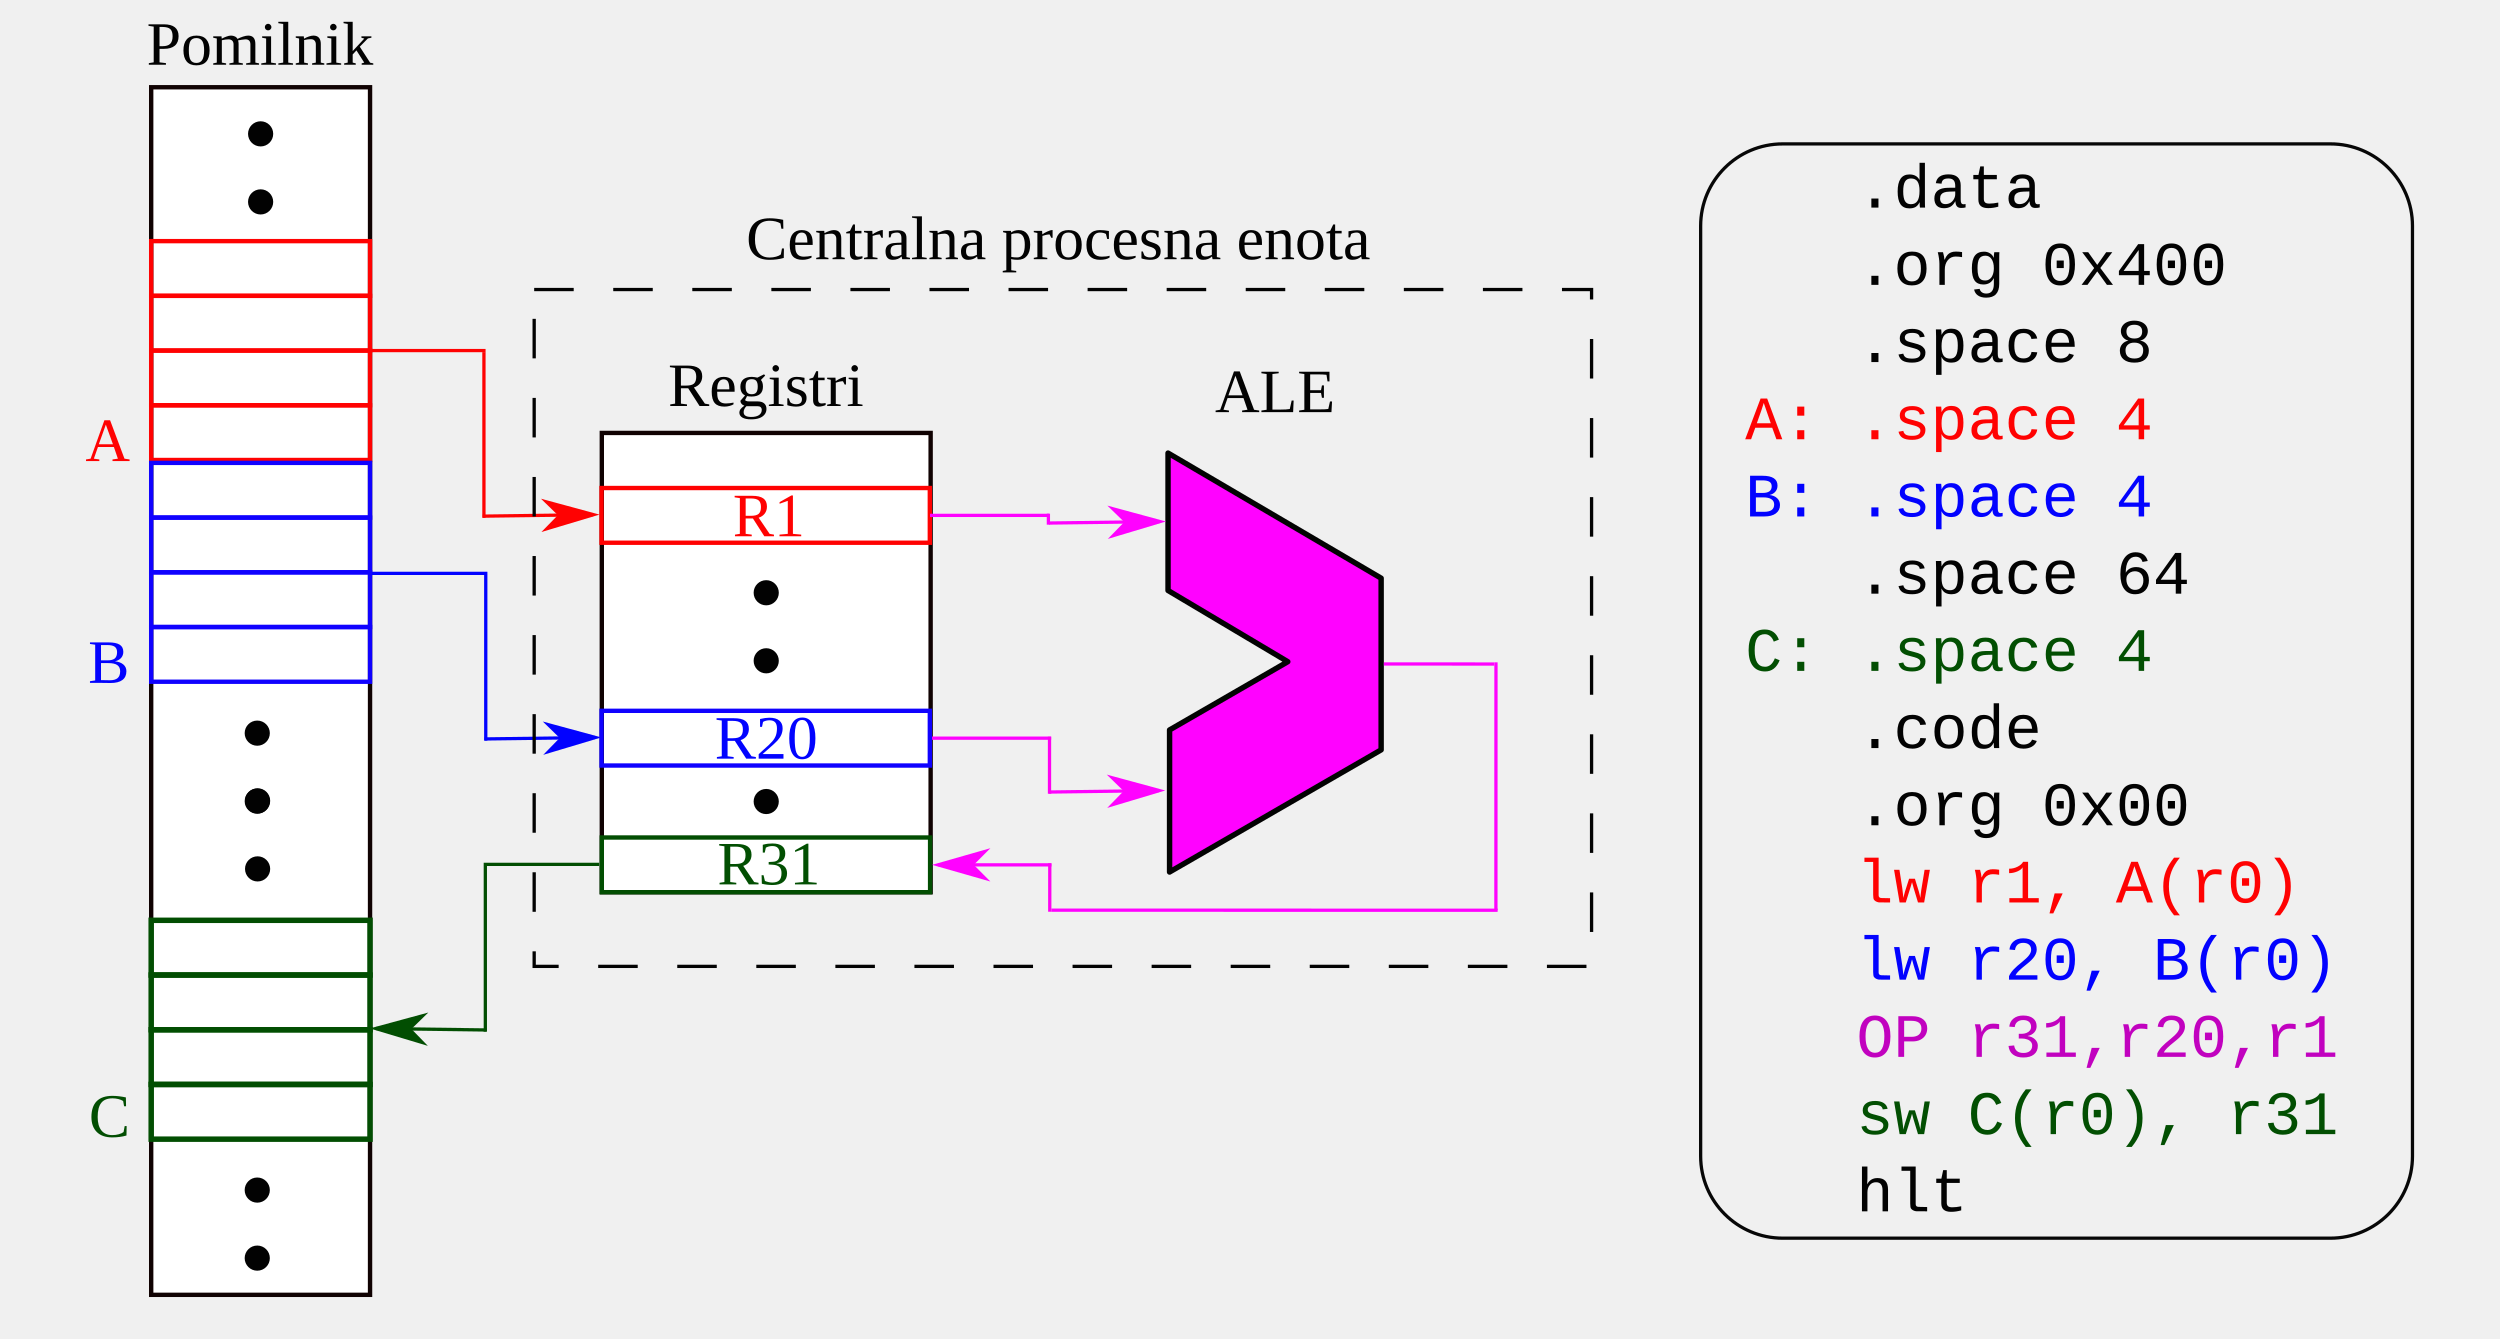
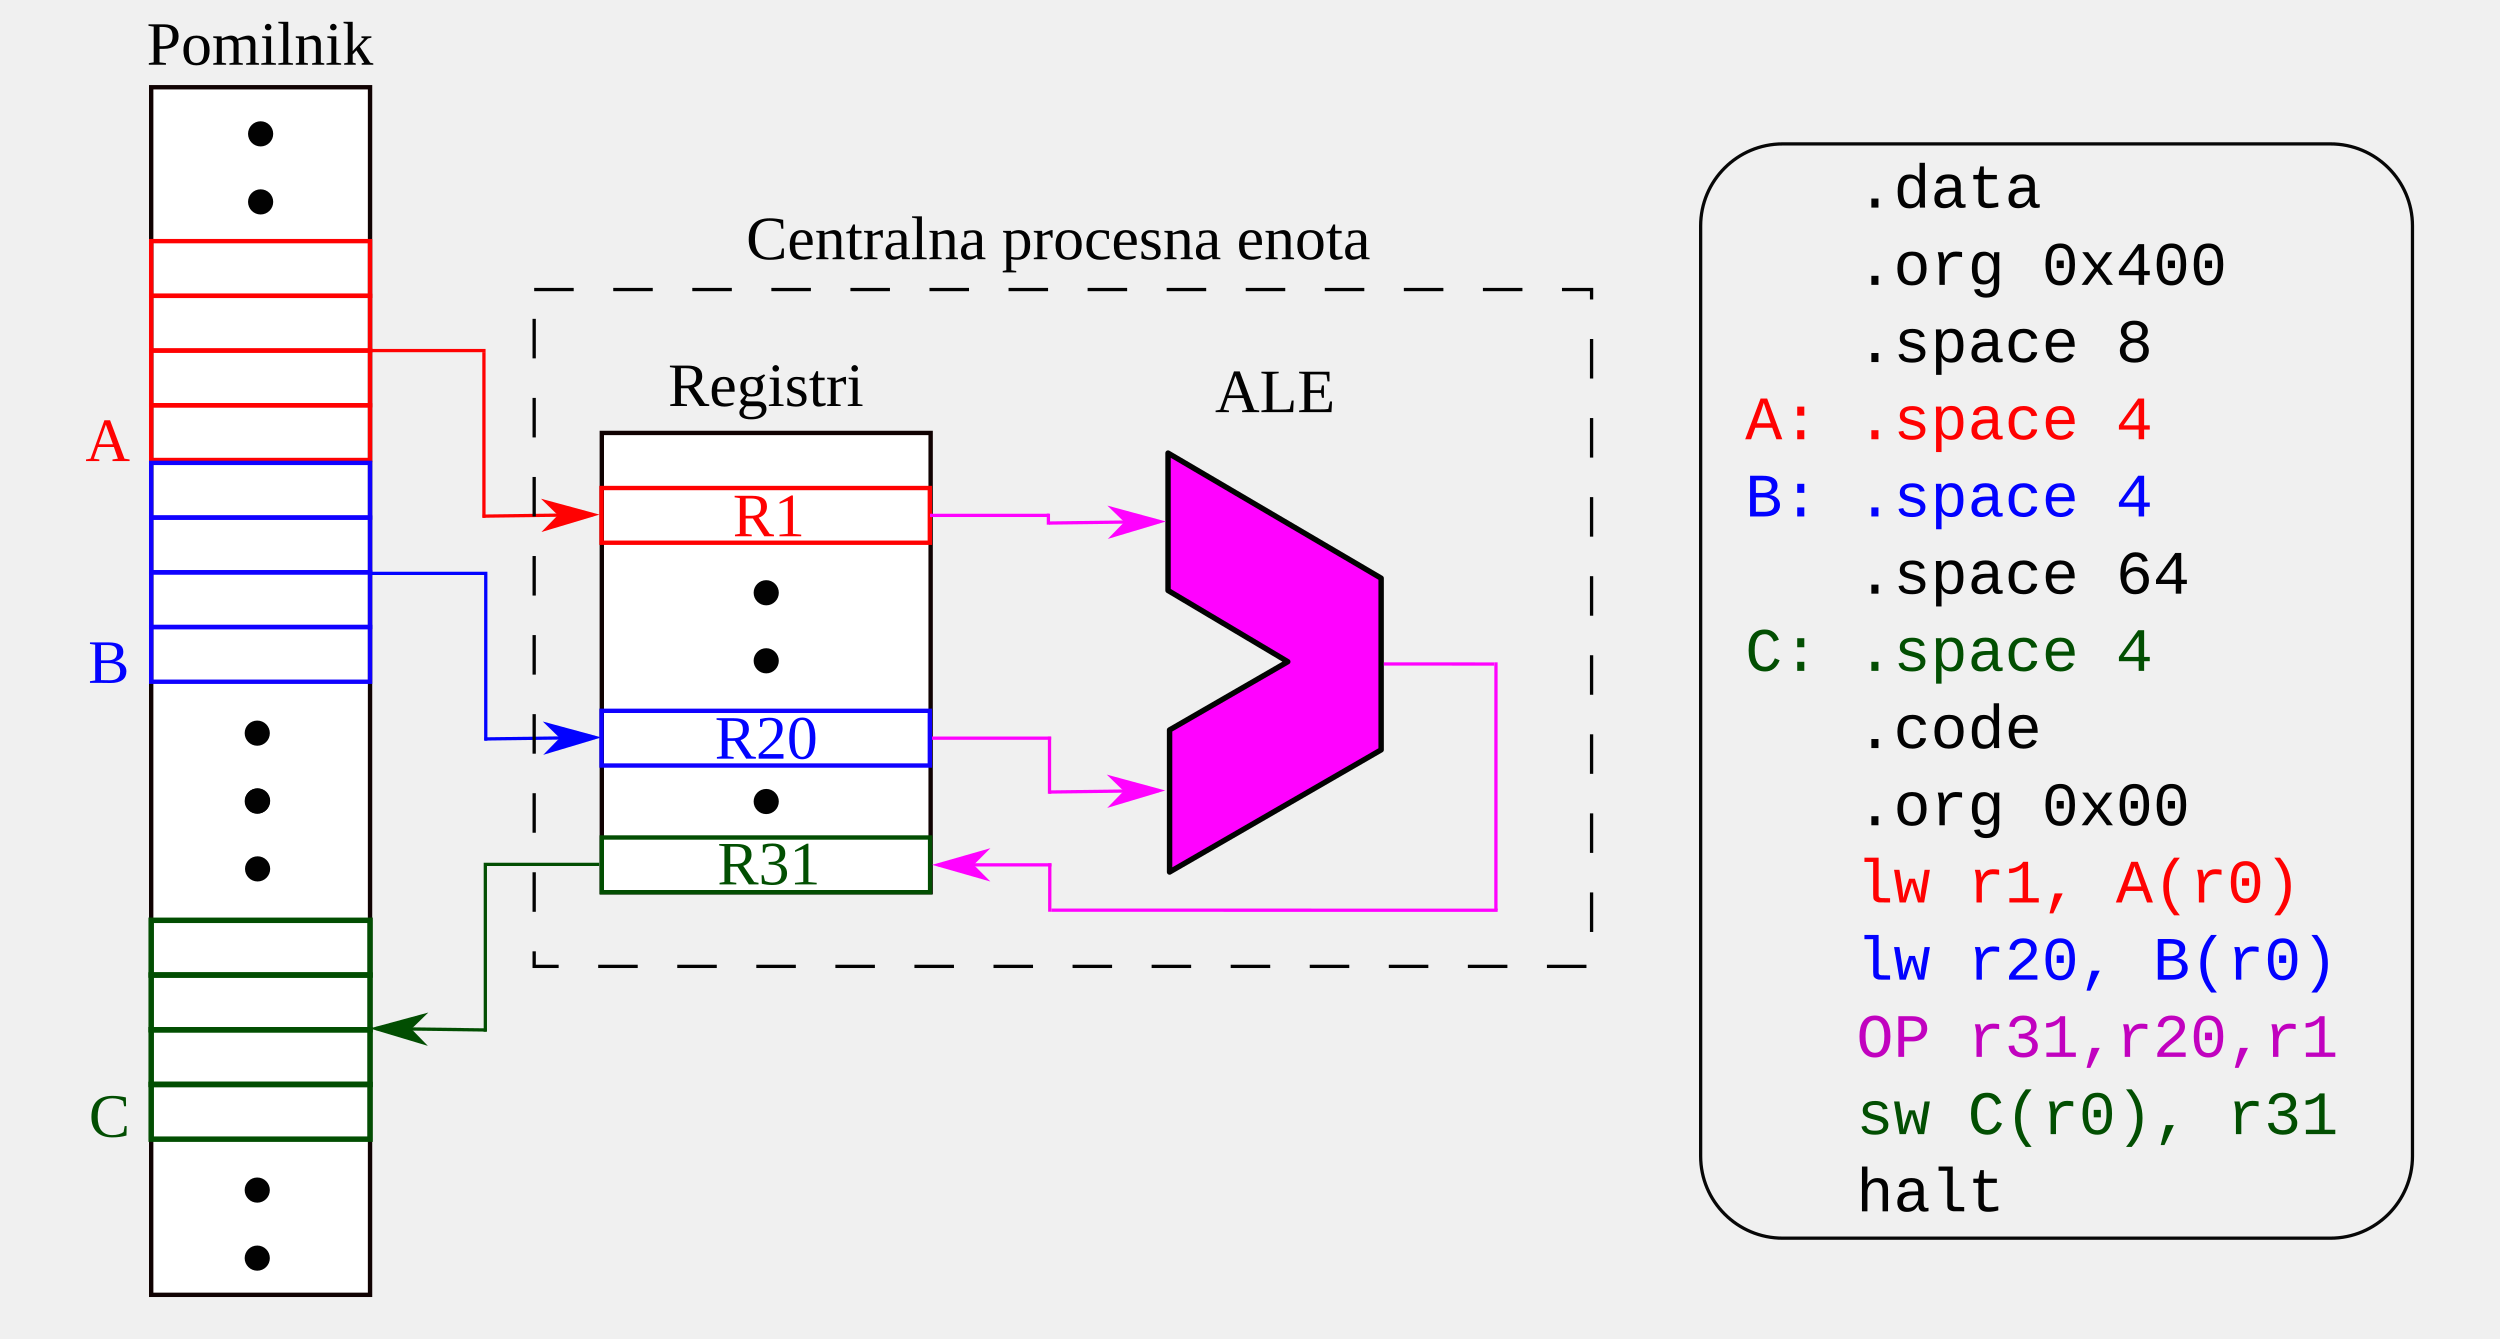
<svg xmlns="http://www.w3.org/2000/svg" width="297mm" height="159mm" viewBox="0 0 297 159" version="1.1" id="svg8">
  <defs id="defs2">
    <marker orient="auto" refY="0" refX="0" id="marker1560" style="overflow:visible">
      <path id="path1558" d="M 0,0 5,-5 -12.5,0 5,5 Z" style="fill:#ff0000;fill-opacity:1;fill-rule:evenodd;stroke:#ff0000;stroke-width:1pt;stroke-opacity:1" transform="matrix(-0.8,0,0,-0.8,-10,0)" />
    </marker>
    <marker orient="auto" refY="0" refX="0" id="Arrow1Lstart" style="overflow:visible">
      <path id="path1250" d="M 0,0 5,-5 -12.5,0 5,5 Z" style="fill:#ff00ff;fill-opacity:1;fill-rule:evenodd;stroke:#ff00ff;stroke-width:1pt;stroke-opacity:1" transform="matrix(0.8,0,0,0.8,10,0)" />
    </marker>
    <marker orient="auto" refY="0" refX="0" id="Arrow1Lend" style="overflow:visible">
      <path id="path1253" d="M 0,0 5,-5 -12.5,0 5,5 Z" style="fill-rule:evenodd;stroke:#000000;stroke-width:1pt" transform="matrix(-0.8,0,0,-0.8,-10,0)" />
    </marker>
    <marker orient="auto" refY="0" refX="0" id="marker1560-3" style="overflow:visible">
      <path id="path1558-7" d="M 0,0 5,-5 -12.5,0 5,5 Z" style="fill:#000000;fill-opacity:1;fill-rule:evenodd;stroke:#000000;stroke-width:1pt;stroke-opacity:1" transform="matrix(-0.8,0,0,-0.8,-10,0)" />
    </marker>
    <marker orient="auto" refY="0" refX="0" id="marker1560-8" style="overflow:visible">
      <path id="path1558-9" d="M 0,0 5,-5 -12.5,0 5,5 Z" style="fill:#0000ff;fill-opacity:1;fill-rule:evenodd;stroke:#0000ff;stroke-width:1pt;stroke-opacity:1" transform="matrix(-0.8,0,0,-0.8,-10,0)" />
    </marker>
    <marker orient="auto" refY="0" refX="0" id="marker1560-8-1" style="overflow:visible">
      <path id="path1558-9-9" d="M 0,0 5,-5 -12.5,0 5,5 Z" style="fill:#004d00;fill-opacity:1;fill-rule:evenodd;stroke:#004d00;stroke-width:1pt;stroke-opacity:1" transform="matrix(-0.8,0,0,-0.8,-10,0)" />
    </marker>
    <marker orient="auto" refY="0" refX="0" id="marker1560-32" style="overflow:visible">
      <path id="path1558-0" d="M 0,0 5,-5 -12.5,0 5,5 Z" style="fill:#ff00ff;fill-opacity:1;fill-rule:evenodd;stroke:#ff00ff;stroke-width:1pt;stroke-opacity:1" transform="matrix(-0.8,0,0,-0.8,-10,0)" />
    </marker>
    <marker orient="auto" refY="0" refX="0" id="marker1560-32-5" style="overflow:visible">
      <path id="path1558-0-5" d="M 0,0 5,-5 -12.5,0 5,5 Z" style="fill:#ff00ff;fill-opacity:1;fill-rule:evenodd;stroke:#ff00ff;stroke-width:1pt;stroke-opacity:1" transform="matrix(-0.8,0,0,-0.8,-10,0)" />
    </marker>
    <marker orient="auto" refY="0" refX="0" id="marker1560-32-1" style="overflow:visible">
      <path id="path1558-0-59" d="M 0,0 5,-5 -12.5,0 5,5 Z" style="fill:#ff00ff;fill-opacity:1;fill-rule:evenodd;stroke:#ff00ff;stroke-width:1pt;stroke-opacity:1" transform="matrix(-0.8,0,0,-0.8,-10,0)" />
    </marker>
    <marker orient="auto" refY="0" refX="0" id="marker1560-32-5-1" style="overflow:visible">
      <path id="path1558-0-5-7" d="M 0,0 5,-5 -12.5,0 5,5 Z" style="fill:#ff00ff;fill-opacity:1;fill-rule:evenodd;stroke:#ff00ff;stroke-width:1pt;stroke-opacity:1" transform="matrix(-0.8,0,0,-0.8,-10,0)" />
    </marker>
  </defs>
  <g id="layer1" transform="translate(0,-138)">
    <g style="opacity:0.99" transform="matrix(0.65,0,0,0.65,48.86121,84.89845)" id="g6193">
      <g id="g1076" transform="translate(456.2992,109.5909)">
        <rect y="-11.95" x="-503.838" height="220.709" width="40" id="rect867" style="fill:#ffffff;stroke:#0e0000;stroke-width:0.8;stroke-miterlimit:4;stroke-dasharray:none;stroke-dashoffset:0;stroke-opacity:1" />
      </g>
      <rect style="fill:#ffffff;stroke:#0e0000;stroke-width:0.8;stroke-miterlimit:4;stroke-dasharray:none;stroke-dashoffset:0;stroke-opacity:1" id="rect867-5" width="60.1" height="83.942" x="34.821" y="160.822" rx="0" ry="0" />
      <path style="fill:#ff00ff;fill-opacity:1;fill-rule:evenodd;stroke:#000000;stroke-width:0.992;stroke-linecap:round;stroke-linejoin:round;stroke-miterlimit:4;stroke-dasharray:none;stroke-opacity:1" d="m 138.591,241.075 v -25.969 l 21.603,-12.473 -21.883,-13.016 V 164.504 l 38.948,22.868 v 31.371 c 0,0 -29.063,16.782 -38.66,22.322" id="path1872" />
      <rect style="fill:none;stroke:none;stroke-width:0.8;stroke-miterlimit:4;stroke-dasharray:none;stroke-dashoffset:0;stroke-opacity:1" id="rect1067" width="203.351" height="157.238" x="22.458" y="134.612" />
      <g id="g1117" transform="translate(610.967,160.9046)" style="stroke:#ff0000;stroke-width:0.8;stroke-miterlimit:4;stroke-dasharray:none;stroke-opacity:1">
        <rect y="-35.138" x="-658.507" height="10" width="40" id="rect1078-3" style="fill:none;stroke:#ff0000;stroke-width:0.8;stroke-miterlimit:4;stroke-dasharray:none;stroke-dashoffset:0;stroke-opacity:1" />
        <rect y="-25.138" x="-658.507" height="10" width="40" id="rect1078-5" style="fill:none;stroke:#ff0000;stroke-width:0.8;stroke-miterlimit:4;stroke-dasharray:none;stroke-dashoffset:0;stroke-opacity:1" />
        <rect y="-15.138" x="-658.507" height="10" width="40" id="rect1078-6" style="fill:none;stroke:#ff0000;stroke-width:0.8;stroke-miterlimit:4;stroke-dasharray:none;stroke-dashoffset:0;stroke-opacity:1" />
        <rect y="-5.138" x="-658.507" height="10" width="40" id="rect1078-2" style="fill:none;stroke:#ff0000;stroke-width:0.8;stroke-miterlimit:4;stroke-dasharray:none;stroke-dashoffset:0;stroke-opacity:1" />
      </g>
      <g id="g1117-9" transform="translate(610.967,201.4338)" style="stroke:#0e00ff;stroke-width:0.8;stroke-miterlimit:4;stroke-dasharray:none;stroke-opacity:1">
        <rect y="-35.138" x="-658.507" height="10" width="40" id="rect1078-3-1" style="fill:none;stroke:#0e00ff;stroke-width:0.8;stroke-miterlimit:4;stroke-dasharray:none;stroke-dashoffset:0;stroke-opacity:1" />
        <rect y="-25.138" x="-658.507" height="10" width="40" id="rect1078-5-2" style="fill:none;stroke:#0e00ff;stroke-width:0.8;stroke-miterlimit:4;stroke-dasharray:none;stroke-dashoffset:0;stroke-opacity:1" />
        <rect y="-15.138" x="-658.507" height="10" width="40" id="rect1078-6-7" style="fill:none;stroke:#0e00ff;stroke-width:0.8;stroke-miterlimit:4;stroke-dasharray:none;stroke-dashoffset:0;stroke-opacity:1" />
        <rect y="-5.138" x="-658.507" height="10" width="40" id="rect1078-2-0" style="fill:none;stroke:#0e00ff;stroke-width:0.8;stroke-miterlimit:4;stroke-dasharray:none;stroke-dashoffset:0;stroke-opacity:1" />
      </g>
      <g id="g1117-93" transform="translate(610.9684,285.0372)" style="stroke:#004d00;stroke-width:1;stroke-miterlimit:4;stroke-dasharray:none;stroke-opacity:1">
        <rect y="-35.138" x="-658.507" height="10" width="40" id="rect1078-3-6" style="fill:none;stroke:#004d00;stroke-width:1;stroke-miterlimit:4;stroke-dasharray:none;stroke-dashoffset:0;stroke-opacity:1" />
        <rect y="-25.138" x="-658.507" height="10" width="40" id="rect1078-5-0" style="fill:none;stroke:#004d00;stroke-width:1;stroke-miterlimit:4;stroke-dasharray:none;stroke-dashoffset:0;stroke-opacity:1" />
        <rect y="-15.138" x="-658.507" height="10" width="40" id="rect1078-6-6" style="fill:none;stroke:#004d00;stroke-width:1;stroke-miterlimit:4;stroke-dasharray:none;stroke-dashoffset:0;stroke-opacity:1" />
        <rect y="-5.138" x="-658.507" height="10" width="40" id="rect1078-2-2" style="fill:none;stroke:#004d00;stroke-width:1;stroke-miterlimit:4;stroke-dasharray:none;stroke-dashoffset:0;stroke-opacity:1" />
      </g>
      <text xml:space="preserve" style="font-style:normal;font-weight:normal;font-size:6.35px;line-height:1.25;font-family:sans-serif;letter-spacing:0px;word-spacing:0px;fill:#000000;fill-opacity:1;stroke:none;stroke-width:0.265" x="-59.563" y="165.967" id="text1193">
        <tspan id="tspan1191" x="-59.563" y="165.967" style="font-style:normal;font-variant:normal;font-weight:normal;font-stretch:normal;font-size:11.289px;font-family:'Times New Roman';-inkscape-font-specification:'Times New Roman, ';fill:#ff0000;fill-opacity:1;stroke:none;stroke-width:0.265;stroke-opacity:1">A</tspan>
      </text>
      <text xml:space="preserve" style="font-style:normal;font-weight:normal;font-size:6.35px;line-height:1.25;font-family:sans-serif;letter-spacing:0px;word-spacing:0px;fill:#000000;fill-opacity:1;stroke:none;stroke-width:1;stroke-miterlimit:4;stroke-dasharray:none" x="-59.056" y="206.496" id="text1193-6">
        <tspan id="tspan1191-1" x="-59.056" y="206.496" style="font-style:normal;font-variant:normal;font-weight:normal;font-stretch:normal;font-size:11.289px;font-family:'Times New Roman';-inkscape-font-specification:'Times New Roman, ';fill:#0000ff;fill-opacity:1;stroke-width:1;stroke-miterlimit:4;stroke-dasharray:none">B</tspan>
      </text>
      <text xml:space="preserve" style="font-style:normal;font-weight:normal;font-size:6.35px;line-height:1.25;font-family:sans-serif;letter-spacing:0px;word-spacing:0px;fill:#004d00;fill-opacity:1;stroke:none;stroke-width:1;stroke-miterlimit:4;stroke-dasharray:none;stroke-opacity:1" x="-58.928" y="289.469" id="text1193-6-8">
        <tspan id="tspan1191-1-7" x="-58.928" y="289.469" style="font-style:normal;font-variant:normal;font-weight:normal;font-stretch:normal;font-size:11.289px;font-family:'Times New Roman';-inkscape-font-specification:'Times New Roman, ';fill:#004d00;fill-opacity:1;stroke:none;stroke-width:1;stroke-miterlimit:4;stroke-dasharray:none;stroke-opacity:1">C</tspan>
      </text>
      <path style="fill:none;stroke:#ff0000;stroke-width:0.6;stroke-linecap:butt;stroke-linejoin:miter;stroke-miterlimit:4;stroke-dasharray:none;stroke-opacity:1" d="m -7.54,145.767 c 21.117,0 21.117,0 21.117,0" id="path1239-2" />
      <path style="fill:none;stroke:#ff0000;stroke-width:0.6;stroke-linecap:butt;stroke-linejoin:miter;stroke-miterlimit:4;stroke-dasharray:none;stroke-opacity:1;marker-end:url(#marker1560)" d="m 13.058,176.031 20.179,-0.267" id="path1241-0" />
      <path style="fill:none;stroke:#ff0000;stroke-width:0.6;stroke-linecap:butt;stroke-linejoin:miter;stroke-miterlimit:4;stroke-dasharray:none;stroke-opacity:1" d="m 13.277,146.051 v 30.28" id="path1243-2" />
      <g id="g2147" transform="translate(468.47,145.1808)">
        <path id="path1239-2-3" d="m -475.676,41.306 c 21.117,0 21.117,0 21.117,0" style="fill:none;stroke:#0000ff;stroke-width:0.6;stroke-linecap:butt;stroke-linejoin:miter;stroke-miterlimit:4;stroke-dasharray:none;stroke-opacity:1" />
        <path id="path1241-0-6" d="m -455.078,71.571 20.179,-0.267" style="fill:none;stroke:#0000ff;stroke-width:0.6;stroke-linecap:butt;stroke-linejoin:miter;stroke-miterlimit:4;stroke-dasharray:none;stroke-opacity:1;marker-end:url(#marker1560-8)" />
        <path id="path1243-2-1" d="M -454.859,41.59 V 71.871" style="fill:none;stroke:#0000ff;stroke-width:0.6;stroke-linecap:butt;stroke-linejoin:miter;stroke-miterlimit:4;stroke-dasharray:none;stroke-opacity:1" />
      </g>
      <rect style="fill:none;fill-opacity:1;stroke:#0e00ff;stroke-width:0.8;stroke-miterlimit:4;stroke-dasharray:none;stroke-dashoffset:0;stroke-opacity:1" id="rect1863-9" width="60" height="10" x="34.773" y="211.61" />
      <rect style="fill:none;fill-opacity:1;stroke:#ff0000;stroke-width:0.8;stroke-miterlimit:4;stroke-dasharray:none;stroke-dashoffset:0;stroke-opacity:1" id="rect1863-9-3" width="60" height="10" x="34.771" y="170.89" />
      <g transform="matrix(-1,0,0,1,-441.327,198.3718)" id="g2147-4" style="stroke:#004d00;stroke-opacity:1">
        <path id="path1239-2-3-7" d="m -475.676,41.306 c 21.117,0 21.117,0 21.117,0" style="fill:none;stroke:#004d00;stroke-width:0.6;stroke-linecap:butt;stroke-linejoin:miter;stroke-miterlimit:4;stroke-dasharray:none;stroke-opacity:1" />
        <path id="path1241-0-6-8" d="m -455.078,71.571 20.179,-0.267" style="fill:none;stroke:#004d00;stroke-width:0.6;stroke-linecap:butt;stroke-linejoin:miter;stroke-miterlimit:4;stroke-dasharray:none;stroke-opacity:1;marker-end:url(#marker1560-8-1)" />
        <path id="path1243-2-1-4" d="M -454.859,41.59 V 71.871" style="fill:none;stroke:#004d00;stroke-width:0.6;stroke-linecap:butt;stroke-linejoin:miter;stroke-miterlimit:4;stroke-dasharray:none;stroke-opacity:1" />
      </g>
      <rect style="fill:none;fill-opacity:1;stroke:#004d00;stroke-width:0.8;stroke-miterlimit:4;stroke-dasharray:none;stroke-dashoffset:0;stroke-opacity:1" id="rect1863-9-5" width="60" height="10" x="34.821" y="234.764" />
      <text xml:space="preserve" style="font-style:normal;font-weight:normal;font-size:6.35px;line-height:1.25;font-family:sans-serif;letter-spacing:0px;word-spacing:0px;fill:#000000;fill-opacity:1;stroke:none;stroke-width:0.265" x="58.771" y="179.704" id="text1193-0">
        <tspan id="tspan1191-3" x="58.771" y="179.704" style="font-style:normal;font-variant:normal;font-weight:normal;font-stretch:normal;font-size:11.289px;font-family:'Times New Roman';-inkscape-font-specification:'Times New Roman, ';fill:#ff0000;fill-opacity:1;stroke:none;stroke-width:0.265;stroke-opacity:1">R1</tspan>
      </text>
      <text xml:space="preserve" style="font-style:normal;font-weight:normal;font-size:6.35px;line-height:1.25;font-family:sans-serif;letter-spacing:0px;word-spacing:0px;fill:#0001ff;fill-opacity:1;stroke:none;stroke-width:0.265" x="55.463" y="220.358" id="text1193-0-6">
        <tspan id="tspan1191-3-1" x="55.463" y="220.358" style="font-style:normal;font-variant:normal;font-weight:normal;font-stretch:normal;font-size:11.289px;font-family:'Times New Roman';-inkscape-font-specification:'Times New Roman, ';fill:#0001ff;fill-opacity:1;stroke:none;stroke-width:0.265;stroke-opacity:1">R20</tspan>
      </text>
      <text xml:space="preserve" style="font-style:normal;font-weight:normal;font-size:6.35px;line-height:1.25;font-family:sans-serif;letter-spacing:0px;word-spacing:0px;fill:#004e00;fill-opacity:1;stroke:none;stroke-width:0.265" x="55.951" y="243.339" id="text1193-0-6-0">
        <tspan id="tspan1191-3-1-6" x="55.951" y="243.339" style="font-style:normal;font-variant:normal;font-weight:normal;font-stretch:normal;font-size:11.289px;font-family:'Times New Roman';-inkscape-font-specification:'Times New Roman, ';fill:#004e00;fill-opacity:1;stroke:none;stroke-width:0.265;stroke-opacity:1">R31</tspan>
      </text>
      <path style="fill:none;stroke:#ff00ff;stroke-width:0.6;stroke-linecap:butt;stroke-linejoin:miter;stroke-miterlimit:4;stroke-dasharray:none;stroke-opacity:1;marker-end:url(#marker1560-32-5)" d="m 116.469,226.455 20.179,-0.267" id="path1241-0-61-4" />
      <path style="fill:none;stroke:#ff00ff;stroke-width:0.6;stroke-linecap:butt;stroke-linejoin:miter;stroke-miterlimit:4;stroke-dasharray:none;stroke-opacity:1" d="m 116.444,177.587 v -2.003" id="path4513" />
      <path style="fill:none;stroke:#ff00ff;stroke-width:0.6;stroke-linecap:butt;stroke-linejoin:miter;stroke-miterlimit:4;stroke-dasharray:none;stroke-opacity:1;marker-end:url(#marker1560-32)" d="m 116.581,177.29 20.179,-0.267" id="path1241-0-61" />
      <path style="fill:none;stroke:#ff00ff;stroke-width:0.6;stroke-linecap:butt;stroke-linejoin:miter;stroke-miterlimit:4;stroke-dasharray:none;stroke-opacity:1" d="M 94.804,175.89 H 116.589" id="path1239-2-7" />
      <path style="fill:none;stroke:#ff00ff;stroke-width:0.6;stroke-linecap:butt;stroke-linejoin:miter;stroke-miterlimit:4;stroke-dasharray:none;stroke-opacity:1" d="M 95.173,216.61 H 116.947" id="path1239-2-7-6" />
      <path style="fill:none;stroke:#ff00f2;stroke-width:0.6;stroke-linecap:butt;stroke-linejoin:miter;stroke-miterlimit:4;stroke-dasharray:none;stroke-opacity:1" d="m 116.648,216.353 -0.003,10.397" id="path4691" />
      <circle style="fill:#000000;fill-opacity:1;stroke:#000000;stroke-width:0.6;stroke-miterlimit:4;stroke-dasharray:none;stroke-dashoffset:0;stroke-opacity:1" id="path4705" cx="-27.538" cy="106.16" r="2" />
      <circle style="fill:#000000;fill-opacity:1;stroke:#000000;stroke-width:0.6;stroke-miterlimit:4;stroke-dasharray:none;stroke-dashoffset:0;stroke-opacity:1" id="path4705-5" cx="-27.538" cy="118.595" r="2" />
      <g id="g4834" transform="translate(468.47,145.8384)">
        <g transform="translate(-99.74792,116.6813)" id="g4805">
          <circle style="fill:#000000;fill-opacity:1;stroke:#000000;stroke-width:0.6;stroke-miterlimit:4;stroke-dasharray:none;stroke-dashoffset:0;stroke-opacity:1" id="path4705-4" cx="-396.875" cy="-46.826" r="2" />
          <circle style="fill:#000000;fill-opacity:1;stroke:#000000;stroke-width:0.6;stroke-miterlimit:4;stroke-dasharray:none;stroke-dashoffset:0;stroke-opacity:1" id="path4705-5-4" cx="-396.875" cy="-34.391" r="2" />
        </g>
        <g transform="translate(-99.68509,129.0539)" id="g4805-3">
          <circle style="fill:#000000;fill-opacity:1;stroke:#000000;stroke-width:0.6;stroke-miterlimit:4;stroke-dasharray:none;stroke-dashoffset:0;stroke-opacity:1" id="path4705-4-0" cx="-396.875" cy="-46.826" r="2" />
          <circle style="fill:#000000;fill-opacity:1;stroke:#000000;stroke-width:0.6;stroke-miterlimit:4;stroke-dasharray:none;stroke-dashoffset:0;stroke-opacity:1" id="path4705-5-4-7" cx="-396.875" cy="-34.391" r="2" />
        </g>
      </g>
      <g id="g4805-6" transform="translate(368.7221,346.0323)">
        <circle r="2" cy="-46.826" cx="-396.875" id="path4705-4-8" style="fill:#000000;fill-opacity:1;stroke:#000000;stroke-width:0.6;stroke-miterlimit:4;stroke-dasharray:none;stroke-dashoffset:0;stroke-opacity:1" />
        <circle r="2" cy="-34.391" cx="-396.875" id="path4705-5-4-8" style="fill:#000000;fill-opacity:1;stroke:#000000;stroke-width:0.6;stroke-miterlimit:4;stroke-dasharray:none;stroke-dashoffset:0;stroke-opacity:1" />
      </g>
      <g id="g4978" transform="translate(468.47,145.557)">
        <circle r="2" cy="44.475" cx="-403.599" id="path4705-8" style="fill:#000000;fill-opacity:1;stroke:#000000;stroke-width:0.6;stroke-miterlimit:4;stroke-dasharray:none;stroke-dashoffset:0;stroke-opacity:1" />
        <circle r="2" cy="56.911" cx="-403.599" id="path4705-5-7" style="fill:#000000;fill-opacity:1;stroke:#000000;stroke-width:0.6;stroke-miterlimit:4;stroke-dasharray:none;stroke-dashoffset:0;stroke-opacity:1" />
      </g>
      <circle style="fill:#000000;fill-opacity:1;stroke:#000000;stroke-width:0.6;stroke-miterlimit:4;stroke-dasharray:none;stroke-dashoffset:0;stroke-opacity:1" id="path4705-6" cx="64.871" cy="228.187" r="2" />
      <path style="fill:none;stroke:#ff00ff;stroke-width:0.6;stroke-linecap:butt;stroke-linejoin:miter;stroke-miterlimit:4;stroke-dasharray:none;stroke-opacity:1;marker-start:url(#Arrow1Lstart)" d="M 96.346,239.764 H 116.995" id="path1239-2-7-6-0" />
      <path style="fill:none;stroke:#ff00ff;stroke-width:0.6;stroke-linecap:butt;stroke-linejoin:miter;stroke-miterlimit:4;stroke-dasharray:none;stroke-opacity:1" d="m 177.755,203.044 20.179,0.013" id="path1241-0-61-4-7" />
      <path style="fill:none;stroke:#ff00ff;stroke-width:0.6;stroke-linecap:butt;stroke-linejoin:miter;stroke-miterlimit:4;stroke-dasharray:none;stroke-opacity:1" d="m 198.247,202.744 -0.013,45.314" id="path1241-0-61-4-7-1" />
      <path style="fill:none;stroke:#ff00ff;stroke-width:0.6;stroke-linecap:butt;stroke-linejoin:miter;stroke-miterlimit:4;stroke-dasharray:none;stroke-opacity:1" d="m 116.985,248.045 81.562,0.013" id="path1241-0-61-4-7-15" />
      <path style="fill:none;stroke:#ff00f2;stroke-width:0.6;stroke-linecap:butt;stroke-linejoin:miter;stroke-miterlimit:4;stroke-dasharray:none;stroke-opacity:1" d="m 116.697,239.483 -0.003,8.854" id="path4691-9" />
      <rect style="fill:none;fill-opacity:1;stroke:#000000;stroke-width:0.602;stroke-miterlimit:4;stroke-dasharray:7.225, 7.225;stroke-dashoffset:0;stroke-opacity:1" id="rect5773" width="193.26" height="123.705" x="22.459" y="134.613" />
      <text xml:space="preserve" style="font-style:normal;font-variant:normal;font-weight:normal;font-stretch:normal;font-size:6.35px;line-height:1.25;font-family:'Times New Roman';-inkscape-font-specification:'Times New Roman, ';letter-spacing:0px;word-spacing:0px;fill:#000000;fill-opacity:1;stroke:none;stroke-width:0.265" x="46.939" y="155.902" id="text5777">
        <tspan id="tspan5775" x="46.939" y="155.902" style="font-size:11.289px;stroke-width:0.265">Registri</tspan>
      </text>
      <text xml:space="preserve" style="font-style:normal;font-variant:normal;font-weight:normal;font-stretch:normal;font-size:6.35px;line-height:1.25;font-family:'Times New Roman';-inkscape-font-specification:'Times New Roman, ';letter-spacing:0px;word-spacing:0px;fill:#000000;fill-opacity:1;stroke:none;stroke-width:0.265" x="146.893" y="157.023" id="text5777-7">
        <tspan id="tspan5775-7" x="146.893" y="157.023" style="font-size:11.289px;stroke-width:0.265">ALE</tspan>
      </text>
      <text xml:space="preserve" style="font-style:normal;font-variant:normal;font-weight:normal;font-stretch:normal;font-size:6.35px;line-height:1.25;font-family:'Times New Roman';-inkscape-font-specification:'Times New Roman, ';letter-spacing:0px;word-spacing:0px;fill:#000000;fill-opacity:1;stroke:none;stroke-width:0.265" x="-48.358" y="93.528" id="text5777-7-6">
        <tspan id="tspan5775-7-7" x="-48.358" y="93.528" style="font-size:11.289px;stroke-width:0.265">Pomilnik</tspan>
      </text>
      <text xml:space="preserve" style="font-style:normal;font-variant:normal;font-weight:normal;font-stretch:normal;font-size:6.35px;line-height:1.25;font-family:'Times New Roman';-inkscape-font-specification:'Times New Roman, ';letter-spacing:0px;word-spacing:0px;fill:#000000;fill-opacity:1;stroke:none;stroke-width:0.265" x="61.203" y="129.075" id="text5777-7-3">
        <tspan id="tspan5775-7-6" x="61.203" y="129.075" style="font-size:11.289px;stroke-width:0.265">Centralna procesna enota</tspan>
        <tspan x="61.203" y="138.803" style="font-size:11.289px;stroke-width:0.265" id="tspan5823" />
      </text>
      <rect rx="15" y="107.996" x="235.655" height="200" width="130.1" id="rect5891" style="opacity:0.98;fill:none;fill-opacity:1;stroke:#000000;stroke-width:0.6;stroke-miterlimit:4;stroke-dasharray:none;stroke-dashoffset:0;stroke-opacity:1" />
      <text id="text5895" y="95.486" x="243.798" style="font-style:normal;font-variant:normal;font-weight:normal;font-stretch:normal;font-size:11.289px;line-height:1.25;font-family:'Courier New';-inkscape-font-specification:'Courier New';letter-spacing:0px;word-spacing:0px;fill:#000000;fill-opacity:1;stroke:none;stroke-width:0.265" xml:space="preserve">
        <tspan id="tspan5917" style="font-style:normal;font-variant:normal;font-weight:normal;font-stretch:normal;font-family:'Courier New';-inkscape-font-specification:'Courier New';stroke-width:0.265" y="105.53" x="243.798" />
        <tspan id="tspan5935" style="font-style:normal;font-variant:normal;font-weight:normal;font-stretch:normal;font-family:'Courier New';-inkscape-font-specification:'Courier New';stroke-width:0.265" y="119.642" x="243.798">   .data </tspan>
        <tspan id="tspan5941" style="font-style:normal;font-variant:normal;font-weight:normal;font-stretch:normal;font-family:'Courier New';-inkscape-font-specification:'Courier New';stroke-width:0.265" y="133.753" x="243.798">   .org 0x400</tspan>
        <tspan id="tspan5951" style="font-style:normal;font-variant:normal;font-weight:normal;font-stretch:normal;font-family:'Courier New';-inkscape-font-specification:'Courier New';stroke-width:0.265" y="147.864" x="243.798">   .space 8</tspan>
-         <tspan id="tspan5957" style="font-style:normal;font-variant:normal;font-weight:normal;font-stretch:normal;font-family:'Courier New';-inkscape-font-specification:'Courier New';stroke-width:0.265;fill:#ff0000;fill-opacity:1" y="161.975" x="243.798">A: .space 4</tspan>
-         <tspan id="tspan5943" style="font-style:normal;font-variant:normal;font-weight:normal;font-stretch:normal;font-family:'Courier New';-inkscape-font-specification:'Courier New';stroke-width:0.265;fill:#0000ff;fill-opacity:1" y="176.086" x="243.798">B: .space 4</tspan>
+         <tspan id="tspan5957" style="font-style:normal;font-variant:normal;font-weight:normal;font-stretch:normal;font-family:'Courier New';-inkscape-font-specification:'Courier New';fill:#ff0000;fill-opacity:1;stroke-width:0.265" y="161.975" x="243.798">A: .space 4</tspan>
+         <tspan id="tspan5943" style="font-style:normal;font-variant:normal;font-weight:normal;font-stretch:normal;font-family:'Courier New';-inkscape-font-specification:'Courier New';fill:#0000ff;fill-opacity:1;stroke-width:0.265" y="176.086" x="243.798">B: .space 4</tspan>
        <tspan id="tspan5953" style="font-style:normal;font-variant:normal;font-weight:normal;font-stretch:normal;font-family:'Courier New';-inkscape-font-specification:'Courier New';stroke-width:0.265" y="190.197" x="243.798">   .space 64</tspan>
-         <tspan id="tspan5955" style="font-style:normal;font-variant:normal;font-weight:normal;font-stretch:normal;font-family:'Courier New';-inkscape-font-specification:'Courier New';stroke-width:0.265;fill:#004e00;fill-opacity:1" y="204.308" x="243.798">C: .space 4</tspan>
+         <tspan id="tspan5955" style="font-style:normal;font-variant:normal;font-weight:normal;font-stretch:normal;font-family:'Courier New';-inkscape-font-specification:'Courier New';fill:#004e00;fill-opacity:1;stroke-width:0.265" y="204.308" x="243.798">C: .space 4</tspan>
        <tspan id="tspan5933" style="font-style:normal;font-variant:normal;font-weight:normal;font-stretch:normal;font-family:'Courier New';-inkscape-font-specification:'Courier New';stroke-width:0.265" y="218.419" x="243.798">   .code</tspan>
        <tspan id="tspan5939" style="font-style:normal;font-variant:normal;font-weight:normal;font-stretch:normal;font-family:'Courier New';-inkscape-font-specification:'Courier New';stroke-width:0.265" y="232.53" x="243.798">   .org 0x00</tspan>
        <tspan id="tspan5921" style="font-style:normal;font-variant:normal;font-weight:normal;font-stretch:normal;font-family:'Courier New';-inkscape-font-specification:'Courier New';fill:#ff0000;fill-opacity:1;stroke:none;stroke-width:0.265;stroke-opacity:1" y="246.642" x="243.798">   lw r1, A(r0)</tspan>
        <tspan id="tspan5897" style="font-style:normal;font-variant:normal;font-weight:normal;font-stretch:normal;font-family:'Courier New';-inkscape-font-specification:'Courier New';fill:#0000ff;fill-opacity:1;stroke-width:0.265" y="260.753" x="243.798">   lw r20, B(r0)</tspan>
        <tspan id="tspan5899" style="font-style:normal;font-variant:normal;font-weight:normal;font-stretch:normal;font-family:'Courier New';-inkscape-font-specification:'Courier New';fill:#c100be;fill-opacity:1;stroke-width:0.265" y="274.864" x="243.798">   OP r31,r20,r1</tspan>
        <tspan id="tspan5901" style="font-style:normal;font-variant:normal;font-weight:normal;font-stretch:normal;font-family:'Courier New';-inkscape-font-specification:'Courier New';fill:#004e00;fill-opacity:1;stroke-width:0.265" y="288.975" x="243.798">   sw C(r0), r31</tspan>
-         <tspan id="tspan5959" style="font-style:normal;font-variant:normal;font-weight:normal;font-stretch:normal;font-family:'Courier New';-inkscape-font-specification:'Courier New';stroke-width:0.265" y="303.086" x="243.798">   hlt</tspan>
+         <tspan id="tspan5959" style="font-style:normal;font-variant:normal;font-weight:normal;font-stretch:normal;font-family:'Courier New';-inkscape-font-specification:'Courier New';stroke-width:0.265" y="303.086" x="243.798">   halt</tspan>
        <tspan id="tspan5903" style="font-style:normal;font-variant:normal;font-weight:normal;font-stretch:normal;font-family:'Courier New';-inkscape-font-specification:'Courier New';stroke-width:0.265" y="317.197" x="243.798" />
      </text>
    </g>
    <flowRoot style="font-style:normal;font-variant:normal;font-weight:normal;font-stretch:normal;font-size:11.289px;line-height:1.25;font-family:'Times New Roman';-inkscape-font-specification:'Times New Roman, ';letter-spacing:0px;word-spacing:0px;fill:#000000;fill-opacity:1;stroke:none;stroke-width:0.265" id="flowRoot6001" xml:space="preserve">
      <flowRegion id="flowRegion6003" style="stroke-width:0.265">
        <rect y="-126.569" x="-601.677" height="437.039" width="616.644" id="rect6005" style="stroke-width:0.07" />
      </flowRegion>
      <flowPara id="flowPara6007" style="stroke-width:0.265" />
    </flowRoot>
    <text xml:space="preserve" style="font-style:normal;font-variant:normal;font-weight:normal;font-stretch:normal;font-size:11.289px;line-height:1.25;font-family:'Times New Roman';-inkscape-font-specification:'Times New Roman, ';letter-spacing:0px;word-spacing:0px;fill:#000000;fill-opacity:1;stroke:none;stroke-width:0.265" x="-141.287" y="83.481" id="text5947">
      <tspan id="tspan5945" x="-141.287" y="93.502" style="stroke-width:0.265" />
      <tspan x="-141.287" y="107.613" style="stroke-width:0.265" id="tspan5949" />
    </text>
  </g>
</svg>
